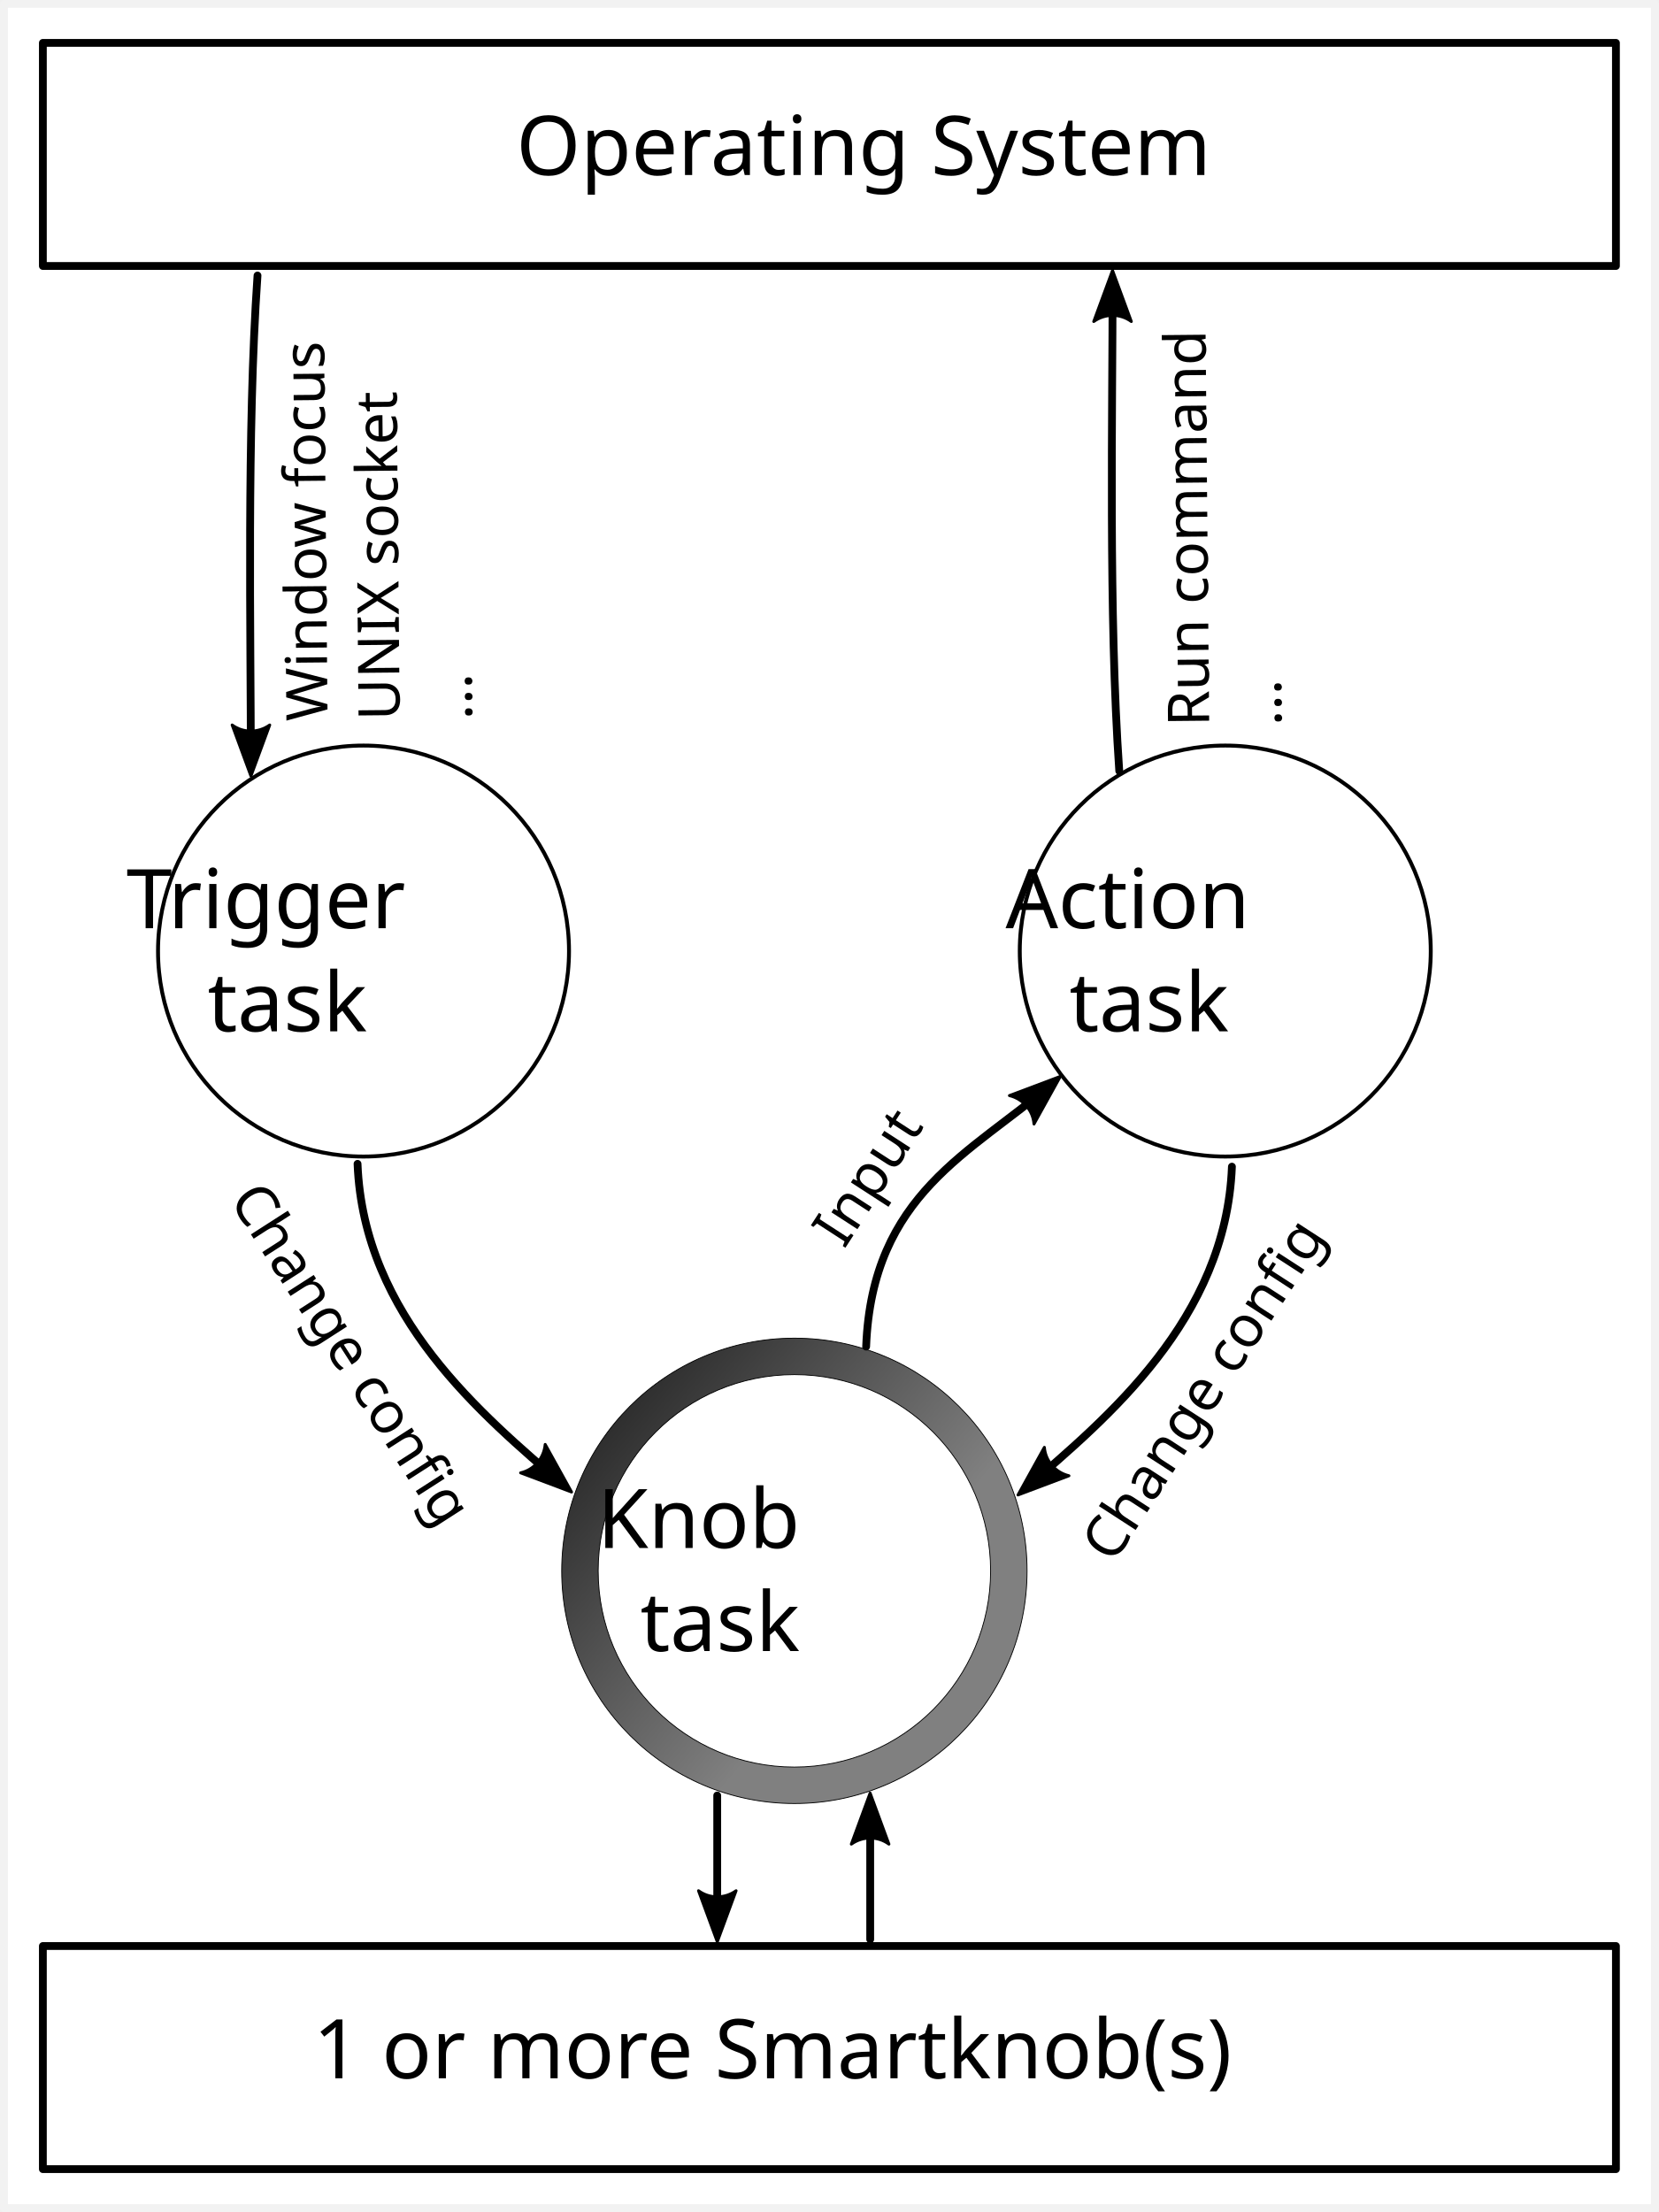
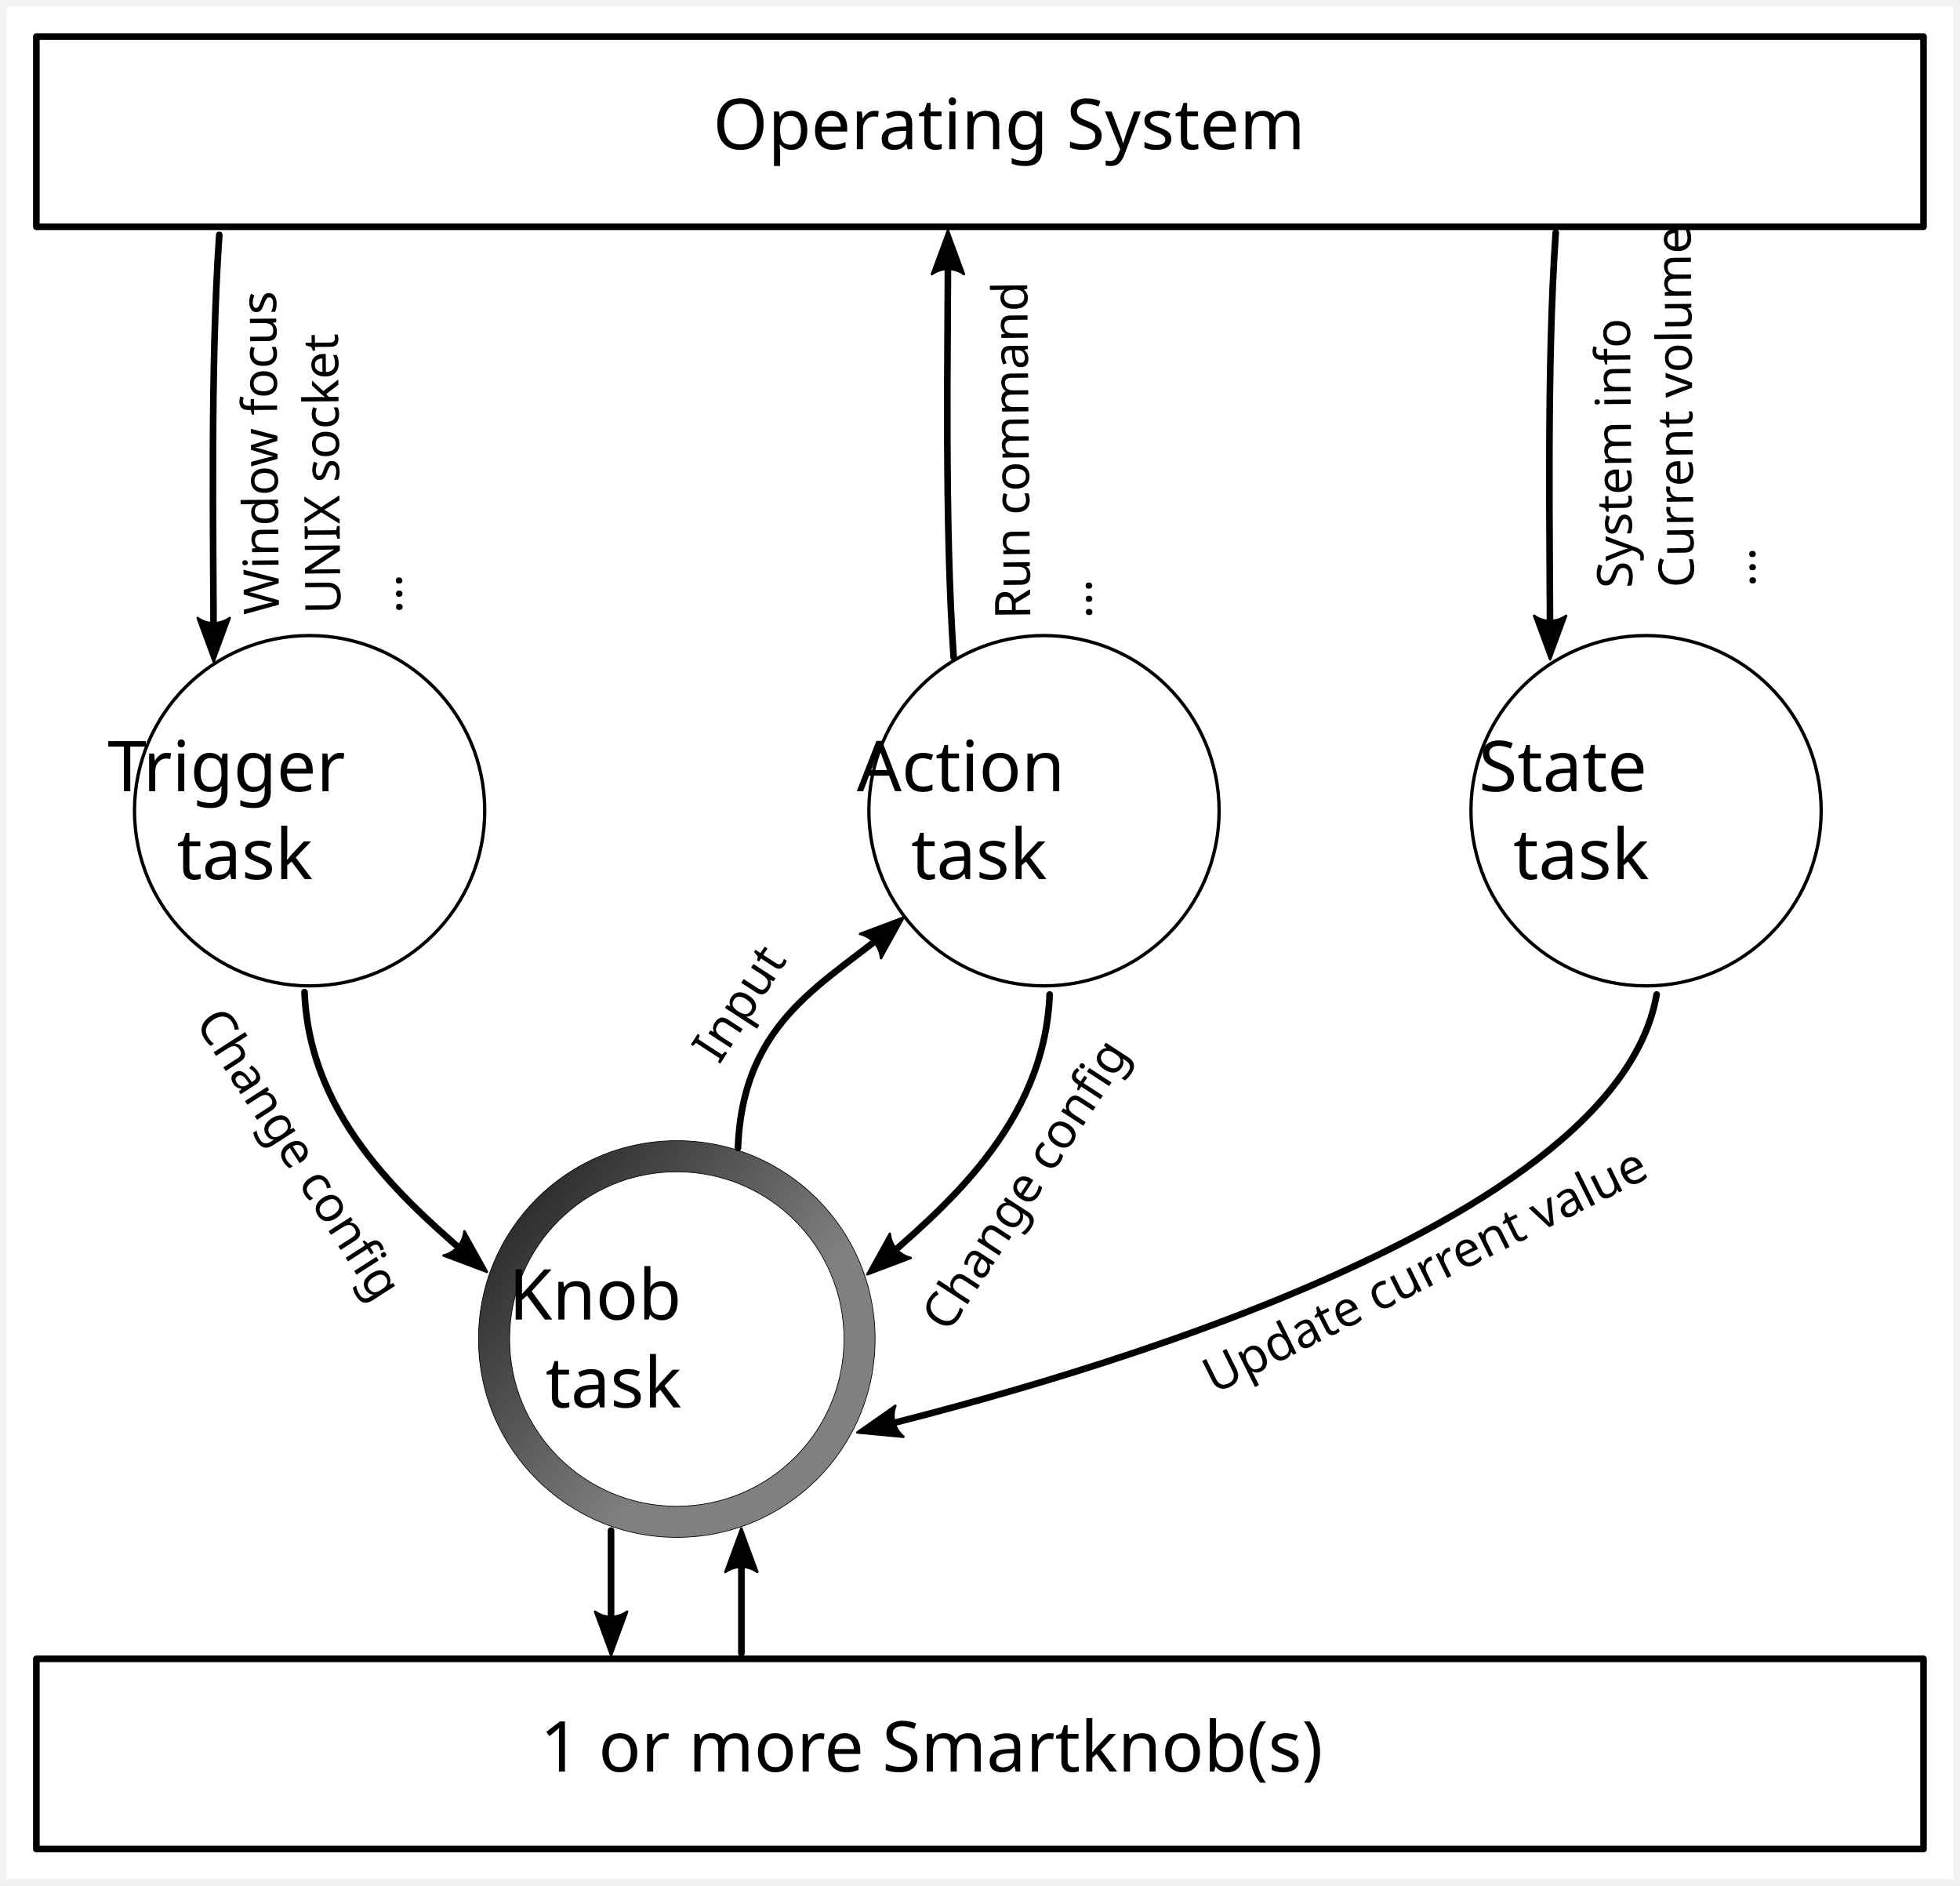
- <svg xmlns="http://www.w3.org/2000/svg" xmlns:xlink="http://www.w3.org/1999/xlink" width="212.832mm" height="283.811mm" viewBox="0 0 212.832 283.811" version="1.1" id="svg5">
+ <svg xmlns="http://www.w3.org/2000/svg" xmlns:xlink="http://www.w3.org/1999/xlink" width="295.096mm" height="283.812mm" viewBox="0 0 295.096 283.812" version="1.1" id="svg5">
  <defs id="defs2">
    <marker style="overflow:visible" id="Arrow2Mend" refX="0" refY="0" orient="auto">
      <path transform="scale(-0.6)" d="M 8.719,4.034 -2.207,0.016 8.719,-4.002 c -1.745,2.372 -1.735,5.617 -6e-7,8.035 z" style="fill:context-stroke;fill-rule:evenodd;stroke:context-stroke;stroke-width:0.625;stroke-linejoin:round" id="path15852" />
    </marker>
    <marker style="overflow:visible" id="Arrow2Lend" refX="0" refY="0" orient="auto">
      <path transform="matrix(-1.1,0,0,-1.1,-1.1,0)" d="M 8.719,4.034 -2.207,0.016 8.719,-4.002 c -1.745,2.372 -1.735,5.617 -6e-7,8.035 z" style="fill:context-stroke;fill-rule:evenodd;stroke:context-stroke;stroke-width:0.625;stroke-linejoin:round" id="path15846" />
    </marker>
    <marker style="overflow:visible" id="Arrow1Lend" refX="0" refY="0" orient="auto">
      <path transform="matrix(-0.8,0,0,-0.8,-10,0)" style="fill:context-stroke;fill-rule:evenodd;stroke:context-stroke;stroke-width:1pt" d="M 0,0 5,-5 -12.5,0 5,5 Z" id="path15828" />
    </marker>
    <linearGradient id="linearGradient1005">
      <stop style="stop-color:#000000;stop-opacity:1;" offset="0" id="stop1001" />
      <stop style="stop-color:#808080;stop-opacity:1" offset="1" id="stop1003" />
    </linearGradient>
    <linearGradient xlink:href="#linearGradient1005" id="linearGradient1329" gradientUnits="userSpaceOnUse" x1="299.917" y1="479.289" x2="485.397" y2="634.873" />
  </defs>
-   <g id="layer1" transform="translate(3.094379,-8.212039)">
-     <rect style="fill:#ffffff;stroke:#f2f2f2;stroke-width:1;stroke-linecap:round;stroke-linejoin:round" id="rect14497" width="211.801" height="282.812" x="-2.569" y="8.707" />
+   <g id="layer1" transform="translate(3.068945,-8.206766)">
+     <rect style="fill:#ffffff;stroke:#f2f2f2;stroke-width:1;stroke-linecap:round;stroke-linejoin:round" id="rect14497" width="294.096" height="282.812" x="-2.569" y="8.707" />
    <g id="g9407" transform="translate(-19.47684,46.71569)">
      <path id="path846" style="fill:url(#linearGradient1329);fill-opacity:1;stroke:#000000;stroke-width:0.4;stroke-linecap:round;stroke-linejoin:round" d="M 447.143,503.398 A 112.831,112.831 0 0 0 334.312,616.229 112.831,112.831 0 0 0 447.143,729.059 112.831,112.831 0 0 0 559.975,616.229 112.831,112.831 0 0 0 447.143,503.398 Z m 0,17.68 a 95.151,95.151 0 0 1 95.152,95.15 95.151,95.151 0 0 1 -95.152,95.15 95.151,95.151 0 0 1 -95.15,-95.15 95.151,95.151 0 0 1 95.15,-95.15 z" transform="scale(0.2645833)" />
      <text xml:space="preserve" style="font-size:10.583px;line-height:1.25;font-family:'Calisto MT';-inkscape-font-specification:'Calisto MT';stroke-width:0.265" x="118.402" y="160.109" id="text3327">
        <tspan style="text-align:center;text-anchor:middle;stroke-width:0.265" x="118.402" y="160.109" id="tspan3329">Knob</tspan>
        <tspan style="text-align:center;text-anchor:middle;stroke-width:0.265" x="118.402" y="173.338" id="tspan3333">task</tspan>
      </text>
    </g>
    <g id="g15399" transform="translate(3.912372,52.15897)">
      <circle style="fill:none;stroke:#000000;stroke-width:0.5;stroke-linecap:round;stroke-linejoin:round;stroke-miterlimit:4;stroke-dasharray:none" id="circle14119" cx="150.201" cy="78.077" r="26.366" />
      <text xml:space="preserve" style="font-size:10.583px;line-height:1.25;font-family:'Calisto MT';-inkscape-font-specification:'Calisto MT';text-align:center;text-anchor:middle;stroke-width:0.265" x="150.064" y="75.147" id="text14125">
        <tspan id="tspan14121" style="text-align:center;text-anchor:middle;stroke-width:0.265" x="150.064" y="75.147">Action</tspan>
        <tspan style="text-align:center;text-anchor:middle;stroke-width:0.265" x="150.064" y="88.376" id="tspan14123">task</tspan>
      </text>
    </g>
    <g id="g15313" transform="translate(-16.84021,50.11774)">
      <circle style="fill:none;stroke:#000000;stroke-width:0.5;stroke-linecap:round;stroke-linejoin:round;stroke-miterlimit:4;stroke-dasharray:none" id="circle15301" cx="60.387" cy="80.119" r="26.366" />
      <text xml:space="preserve" style="font-size:10.583px;line-height:1.25;font-family:'Calisto MT';-inkscape-font-specification:'Calisto MT';text-align:center;text-anchor:middle;stroke-width:0.265" x="60.25" y="77.189" id="text15307">
        <tspan id="tspan15303" style="text-align:center;text-anchor:middle;stroke-width:0.265" x="60.25" y="77.189">Trigger</tspan>
        <tspan style="text-align:center;text-anchor:middle;stroke-width:0.265" x="60.25" y="90.418" id="tspan15305">task</tspan>
      </text>
    </g>
    <path style="fill:none;stroke:#000000;stroke-width:1;stroke-linecap:round;stroke-linejoin:round;stroke-miterlimit:4;stroke-dasharray:none;marker-end:url(#Arrow2Mend)" d="m 42.781,157.538 c 0.771,19.642 16.075,32.285 26.451,41.25" id="path15500" />
    <path style="fill:none;stroke:#000000;stroke-width:1;stroke-linecap:round;stroke-linejoin:round;stroke-miterlimit:4;stroke-dasharray:none;marker-end:url(#Arrow2Mend)" d="m 154.967,157.899 c -0.771,19.642 -16.075,32.285 -26.451,41.25" id="path16284" />
    <path style="fill:none;stroke:#000000;stroke-width:1;stroke-linecap:round;stroke-linejoin:round;stroke-miterlimit:4;stroke-dasharray:none;marker-end:url(#Arrow2Mend)" d="m 108.036,180.986 c 0.771,-19.642 13.549,-24.828 23.925,-33.793" id="path16286" />
    <text xml:space="preserve" style="font-size:7.408px;line-height:1.25;font-family:'Calisto MT';-inkscape-font-specification:'Calisto MT';stroke-width:0.265" x="-84.156" y="179.993" id="text18445" transform="rotate(-57.03141)">
      <tspan id="tspan18443" style="font-size:7.408px;stroke-width:0.265" x="-84.156" y="179.993">Input</tspan>
    </text>
    <text xml:space="preserve" style="font-size:7.408px;line-height:1.25;font-family:'Calisto MT';-inkscape-font-specification:'Calisto MT';stroke-width:0.265" x="-99.277" y="230.947" id="text22021" transform="rotate(-57.03141)">
      <tspan id="tspan22019" style="font-size:7.408px;stroke-width:0.265" x="-99.277" y="230.947">Change config</tspan>
    </text>
    <text xml:space="preserve" style="font-size:7.408px;line-height:1.25;font-family:'Calisto MT';-inkscape-font-specification:'Calisto MT';stroke-width:0.265" x="150.587" y="65.561" id="text32255" transform="rotate(57.28289)">
      <tspan id="tspan32253" style="font-size:7.408px;stroke-width:0.265" x="150.587" y="65.561">Change config</tspan>
    </text>
-     <rect style="fill:none;stroke:#000000;stroke-width:1;stroke-linecap:round;stroke-linejoin:round;stroke-miterlimit:4;stroke-dasharray:none" id="rect32279" width="201.832" height="28.627" x="2.406" y="13.712" />
-     <text xml:space="preserve" style="font-size:10.583px;line-height:1.25;font-family:'Calisto MT';-inkscape-font-specification:'Calisto MT';stroke-width:0.265" x="63.143" y="30.664" id="text33955">
-       <tspan id="tspan33953" style="stroke-width:0.265" x="63.143" y="30.664">Operating System</tspan>
+     <rect style="fill:none;stroke:#000000;stroke-width:1;stroke-linecap:round;stroke-linejoin:round;stroke-miterlimit:4;stroke-dasharray:none" id="rect32279" width="284.127" height="28.627" x="2.406" y="13.712" />
+     <text xml:space="preserve" style="font-size:10.583px;line-height:1.25;font-family:'Calisto MT';-inkscape-font-specification:'Calisto MT';stroke-width:0.265" x="104.291" y="30.664" id="text33955">
+       <tspan id="tspan33953" style="stroke-width:0.265" x="104.291" y="30.664">Operating System</tspan>
    </text>
    <path style="fill:none;stroke:#000000;stroke-width:1;stroke-linecap:round;stroke-linejoin:round;stroke-miterlimit:4;stroke-dasharray:none;marker-end:url(#Arrow2Mend)" d="M 140.512,107.134 C 139.118,87.011 139.659,61.144 139.659,44.233" id="path37249" />
    <text xml:space="preserve" style="font-size:7.408px;line-height:1.25;font-family:'Calisto MT';-inkscape-font-specification:'Calisto MT';stroke-width:0.265" x="-102.795" y="151.11" id="text37618" transform="rotate(-90.52989)">
      <tspan id="tspan37616" style="font-size:7.408px;stroke-width:0.265" x="-102.795" y="151.11">Run command</tspan>
      <tspan style="font-size:7.408px;stroke-width:0.265" x="-102.795" y="160.371" id="tspan37912">...</tspan>
    </text>
    <path style="fill:none;stroke:#000000;stroke-width:1;stroke-linecap:round;stroke-linejoin:round;stroke-miterlimit:4;stroke-dasharray:none;marker-end:url(#Arrow2Mend)" d="m 29.945,43.561 c -1.394,20.123 -0.853,45.989 -0.853,62.901" id="path38420" />
    <text xml:space="preserve" style="font-size:7.408px;line-height:1.25;font-family:'Calisto MT';-inkscape-font-specification:'Calisto MT';stroke-width:0.265" x="-101.069" y="38.003" id="text38426" transform="rotate(-90.52989)">
      <tspan style="font-size:7.408px;stroke-width:0.265" x="-101.069" y="38.003" id="tspan38424">Window focus</tspan>
      <tspan style="font-size:7.408px;stroke-width:0.265" x="-101.069" y="47.263" id="tspan39028">UNIX socket</tspan>
      <tspan style="font-size:7.408px;stroke-width:0.265" x="-101.069" y="56.524" id="tspan39030">...</tspan>
    </text>
-     <rect style="fill:none;stroke:#000000;stroke-width:1;stroke-linecap:round;stroke-linejoin:round;stroke-miterlimit:4;stroke-dasharray:none" id="rect973" width="201.832" height="28.627" x="2.406" y="257.896" />
+     <rect style="fill:none;stroke:#000000;stroke-width:1;stroke-linecap:round;stroke-linejoin:round;stroke-miterlimit:4;stroke-dasharray:none" id="rect973" width="284.127" height="28.627" x="2.406" y="257.896" />
    <path style="fill:none;stroke:#000000;stroke-width:1;stroke-linecap:round;stroke-linejoin:round;stroke-miterlimit:4;stroke-dasharray:none;marker-end:url(#Arrow2Mend)" d="m 88.929,238.581 v 17.452" id="path975" />
    <path style="fill:none;stroke:#000000;stroke-width:1;stroke-linecap:round;stroke-linejoin:round;stroke-miterlimit:4;stroke-dasharray:none;marker-end:url(#Arrow2Mend)" d="M 108.557,257.045 V 239.593" id="path1418" />
-     <text xml:space="preserve" style="font-size:10.583px;line-height:1.25;font-family:'Calisto MT';-inkscape-font-specification:'Calisto MT';text-align:center;text-anchor:middle;stroke-width:0.265" x="102.903" y="274.868" id="text14125-4">
-       <tspan style="text-align:center;text-anchor:middle;stroke-width:0.265" x="102.903" y="274.868" id="tspan14123-6">1 or more Smartknob(s)</tspan>
+     <text xml:space="preserve" style="font-size:10.583px;line-height:1.25;font-family:'Calisto MT';-inkscape-font-specification:'Calisto MT';text-align:center;text-anchor:middle;stroke-width:0.265" x="144.05" y="274.868" id="text14125-4">
+       <tspan style="text-align:center;text-anchor:middle;stroke-width:0.265" x="144.05" y="274.868" id="tspan14123-6">1 or more Smartknob(s)</tspan>
+     </text>
+     <g id="g1261" transform="translate(94.56002,52.15897)">
+       <circle style="fill:none;stroke:#000000;stroke-width:0.5;stroke-linecap:round;stroke-linejoin:round;stroke-miterlimit:4;stroke-dasharray:none" id="circle1253" cx="150.201" cy="78.077" r="26.366" />
+       <text xml:space="preserve" style="font-size:10.583px;line-height:1.25;font-family:'Calisto MT';-inkscape-font-specification:'Calisto MT';text-align:center;text-anchor:middle;stroke-width:0.265" x="150.064" y="75.147" id="text1259">
+         <tspan id="tspan1255" style="text-align:center;text-anchor:middle;stroke-width:0.265" x="150.064" y="75.147">State</tspan>
+         <tspan style="text-align:center;text-anchor:middle;stroke-width:0.265" x="150.064" y="88.376" id="tspan1257">task</tspan>
+       </text>
+     </g>
+     <path style="fill:none;stroke:#000000;stroke-width:1;stroke-linecap:round;stroke-linejoin:round;stroke-miterlimit:4;stroke-dasharray:none;marker-end:url(#Arrow2Mend)" d="m 231.16,43.221 c -1.394,20.123 -0.853,45.989 -0.853,62.901" id="path1263" />
+     <text xml:space="preserve" style="font-size:7.408px;line-height:1.25;font-family:'Calisto MT';-inkscape-font-specification:'Calisto MT';stroke-width:0.265" x="-98.966" y="241.797" id="text1269" transform="rotate(-90.52989)">
+       <tspan id="tspan1265" style="font-size:7.408px;stroke-width:0.265" x="-98.966" y="241.797">System info</tspan>
+       <tspan style="font-size:7.408px;stroke-width:0.265" x="-98.966" y="251.058" id="tspan8015">Current volume</tspan>
+       <tspan style="font-size:7.408px;stroke-width:0.265" x="-98.966" y="260.318" id="tspan1267">...</tspan>
+     </text>
+     <path style="fill:none;stroke:#000000;stroke-width:1;stroke-linecap:round;stroke-linejoin:round;stroke-miterlimit:4;stroke-dasharray:none;marker-end:url(#Arrow2Mend)" d="m 246.351,157.899 c -6.667,38.803 -107.46,62.501 -119.064,65.57" id="path11670" />
+     <text xml:space="preserve" style="font-size:7.408px;line-height:1.25;font-family:'Calisto MT';-inkscape-font-specification:'Calisto MT';stroke-width:0.265" x="63.562" y="275.341" id="text11674" transform="rotate(-26.4879)">
+       <tspan id="tspan11672" style="font-size:7.408px;stroke-width:0.265" x="63.562" y="275.341">Update current value</tspan>
    </text>
  </g>
</svg>
